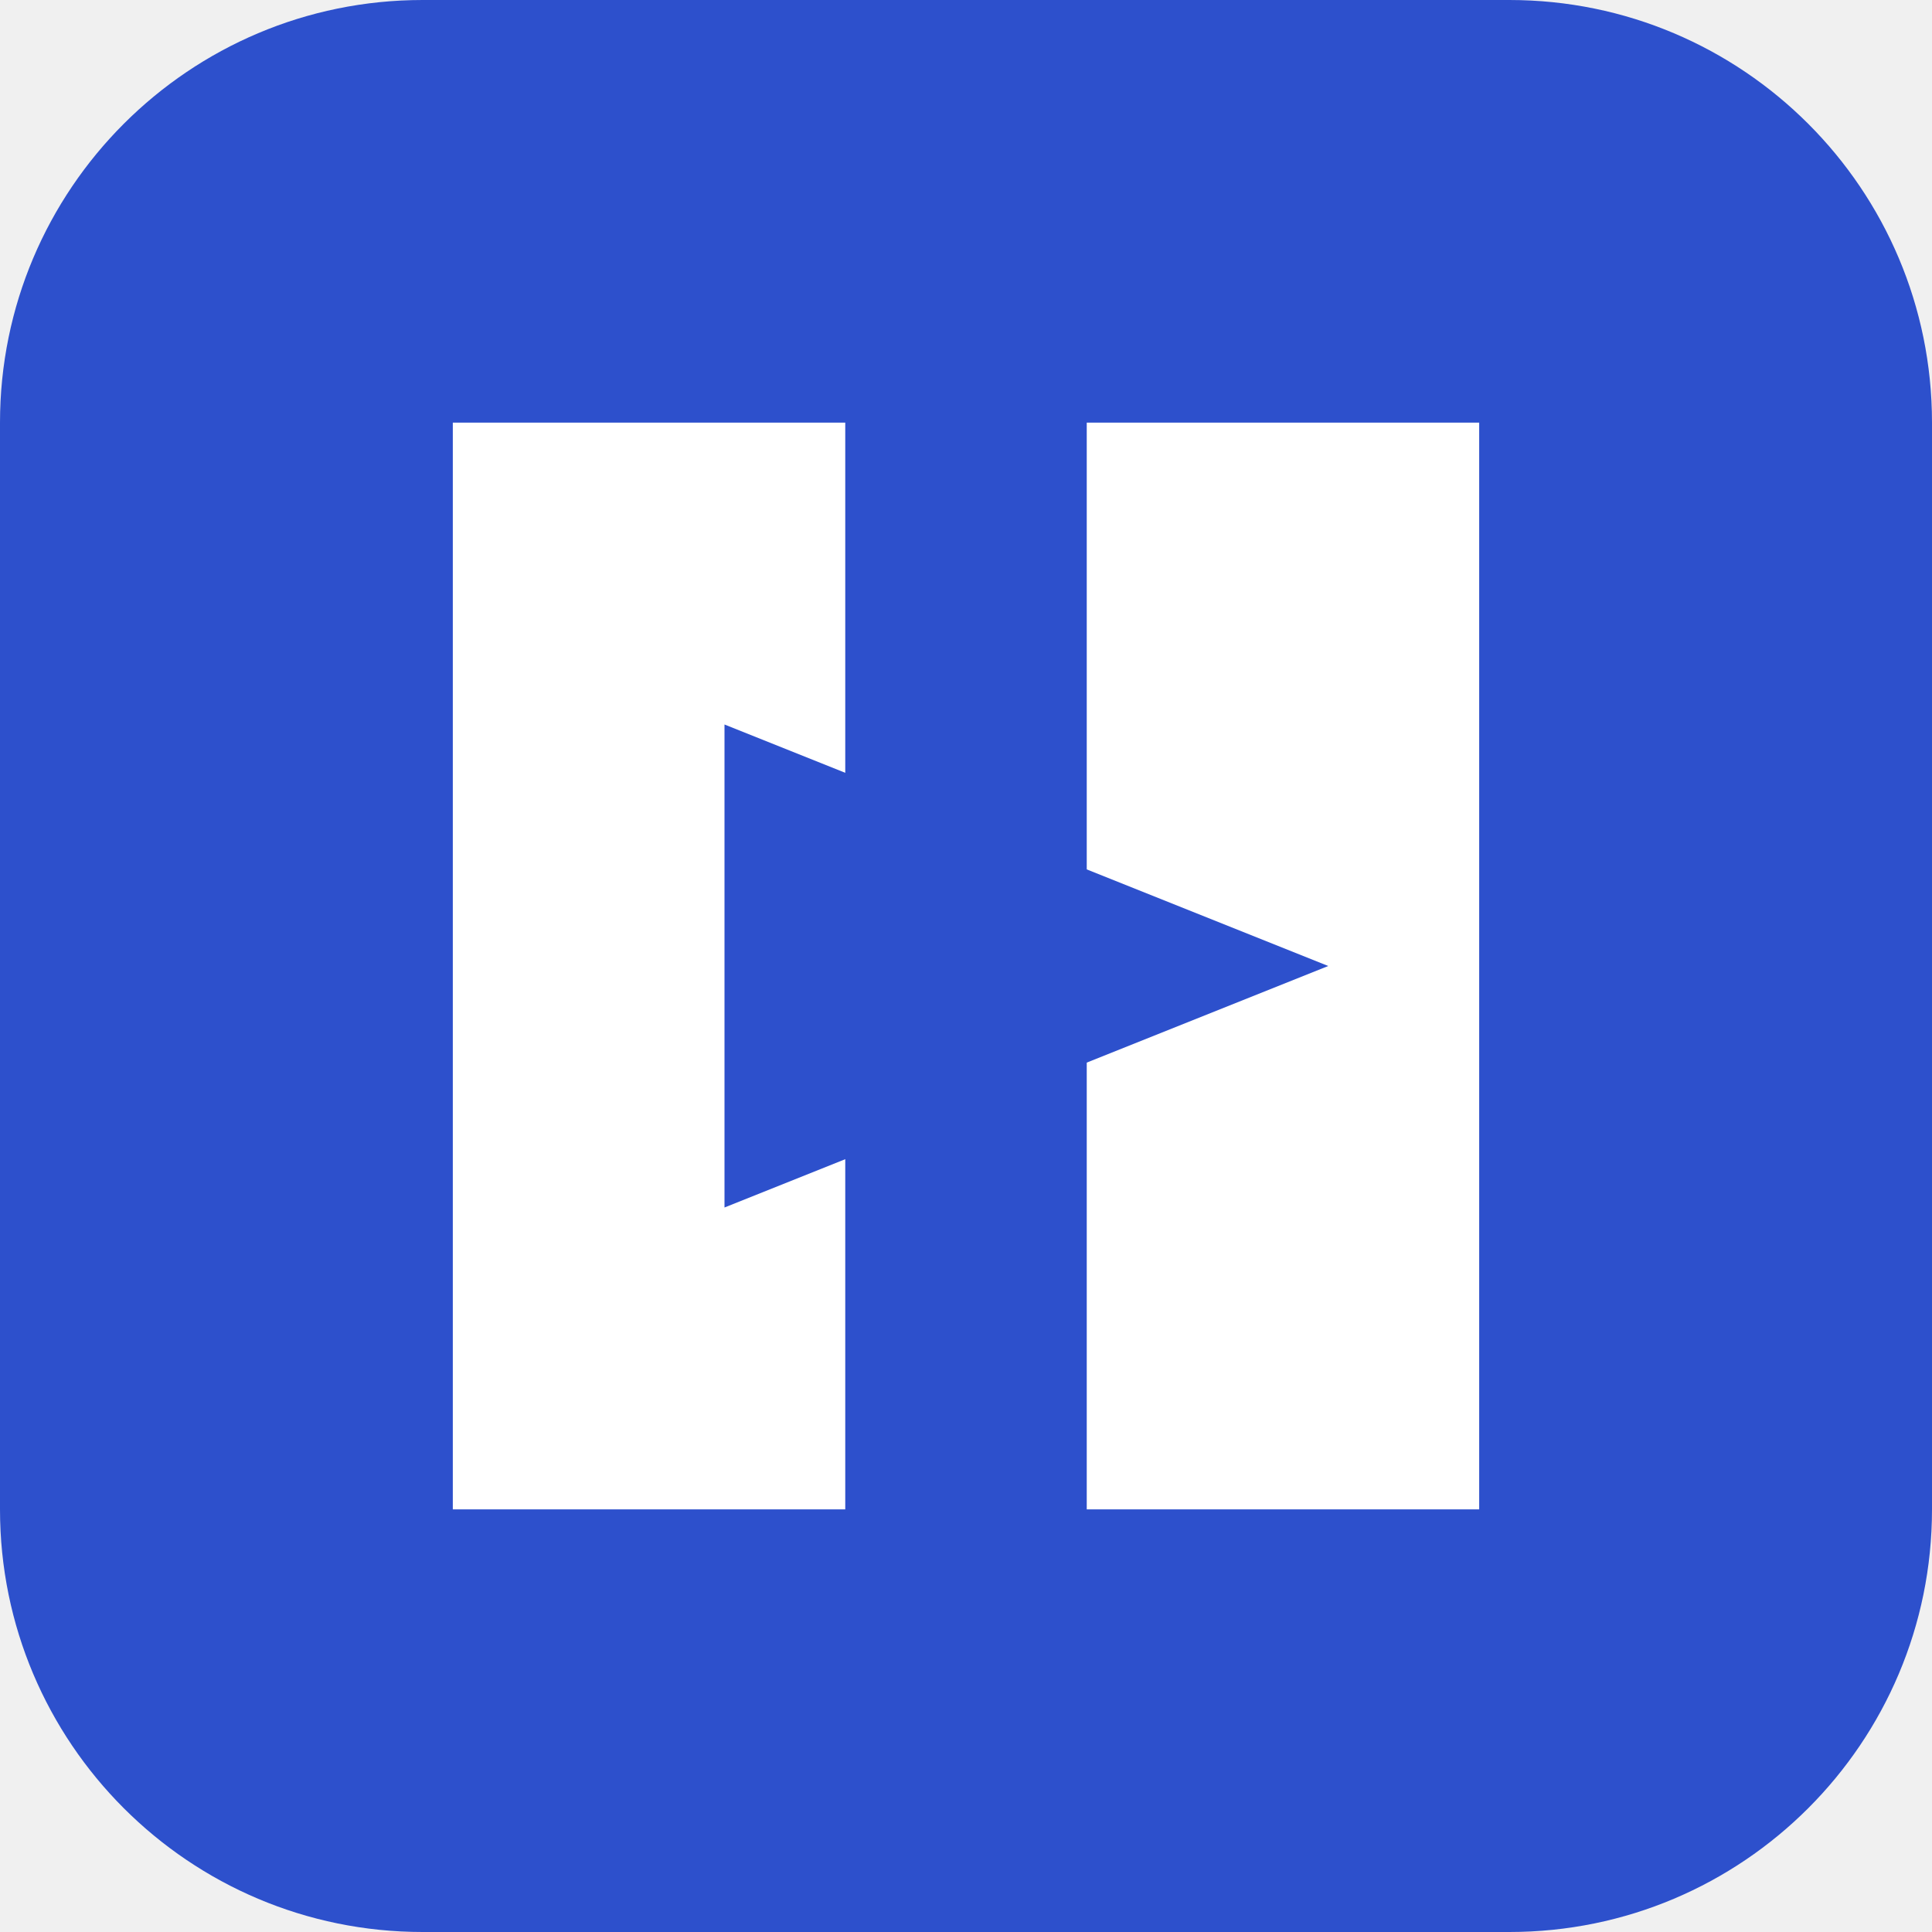
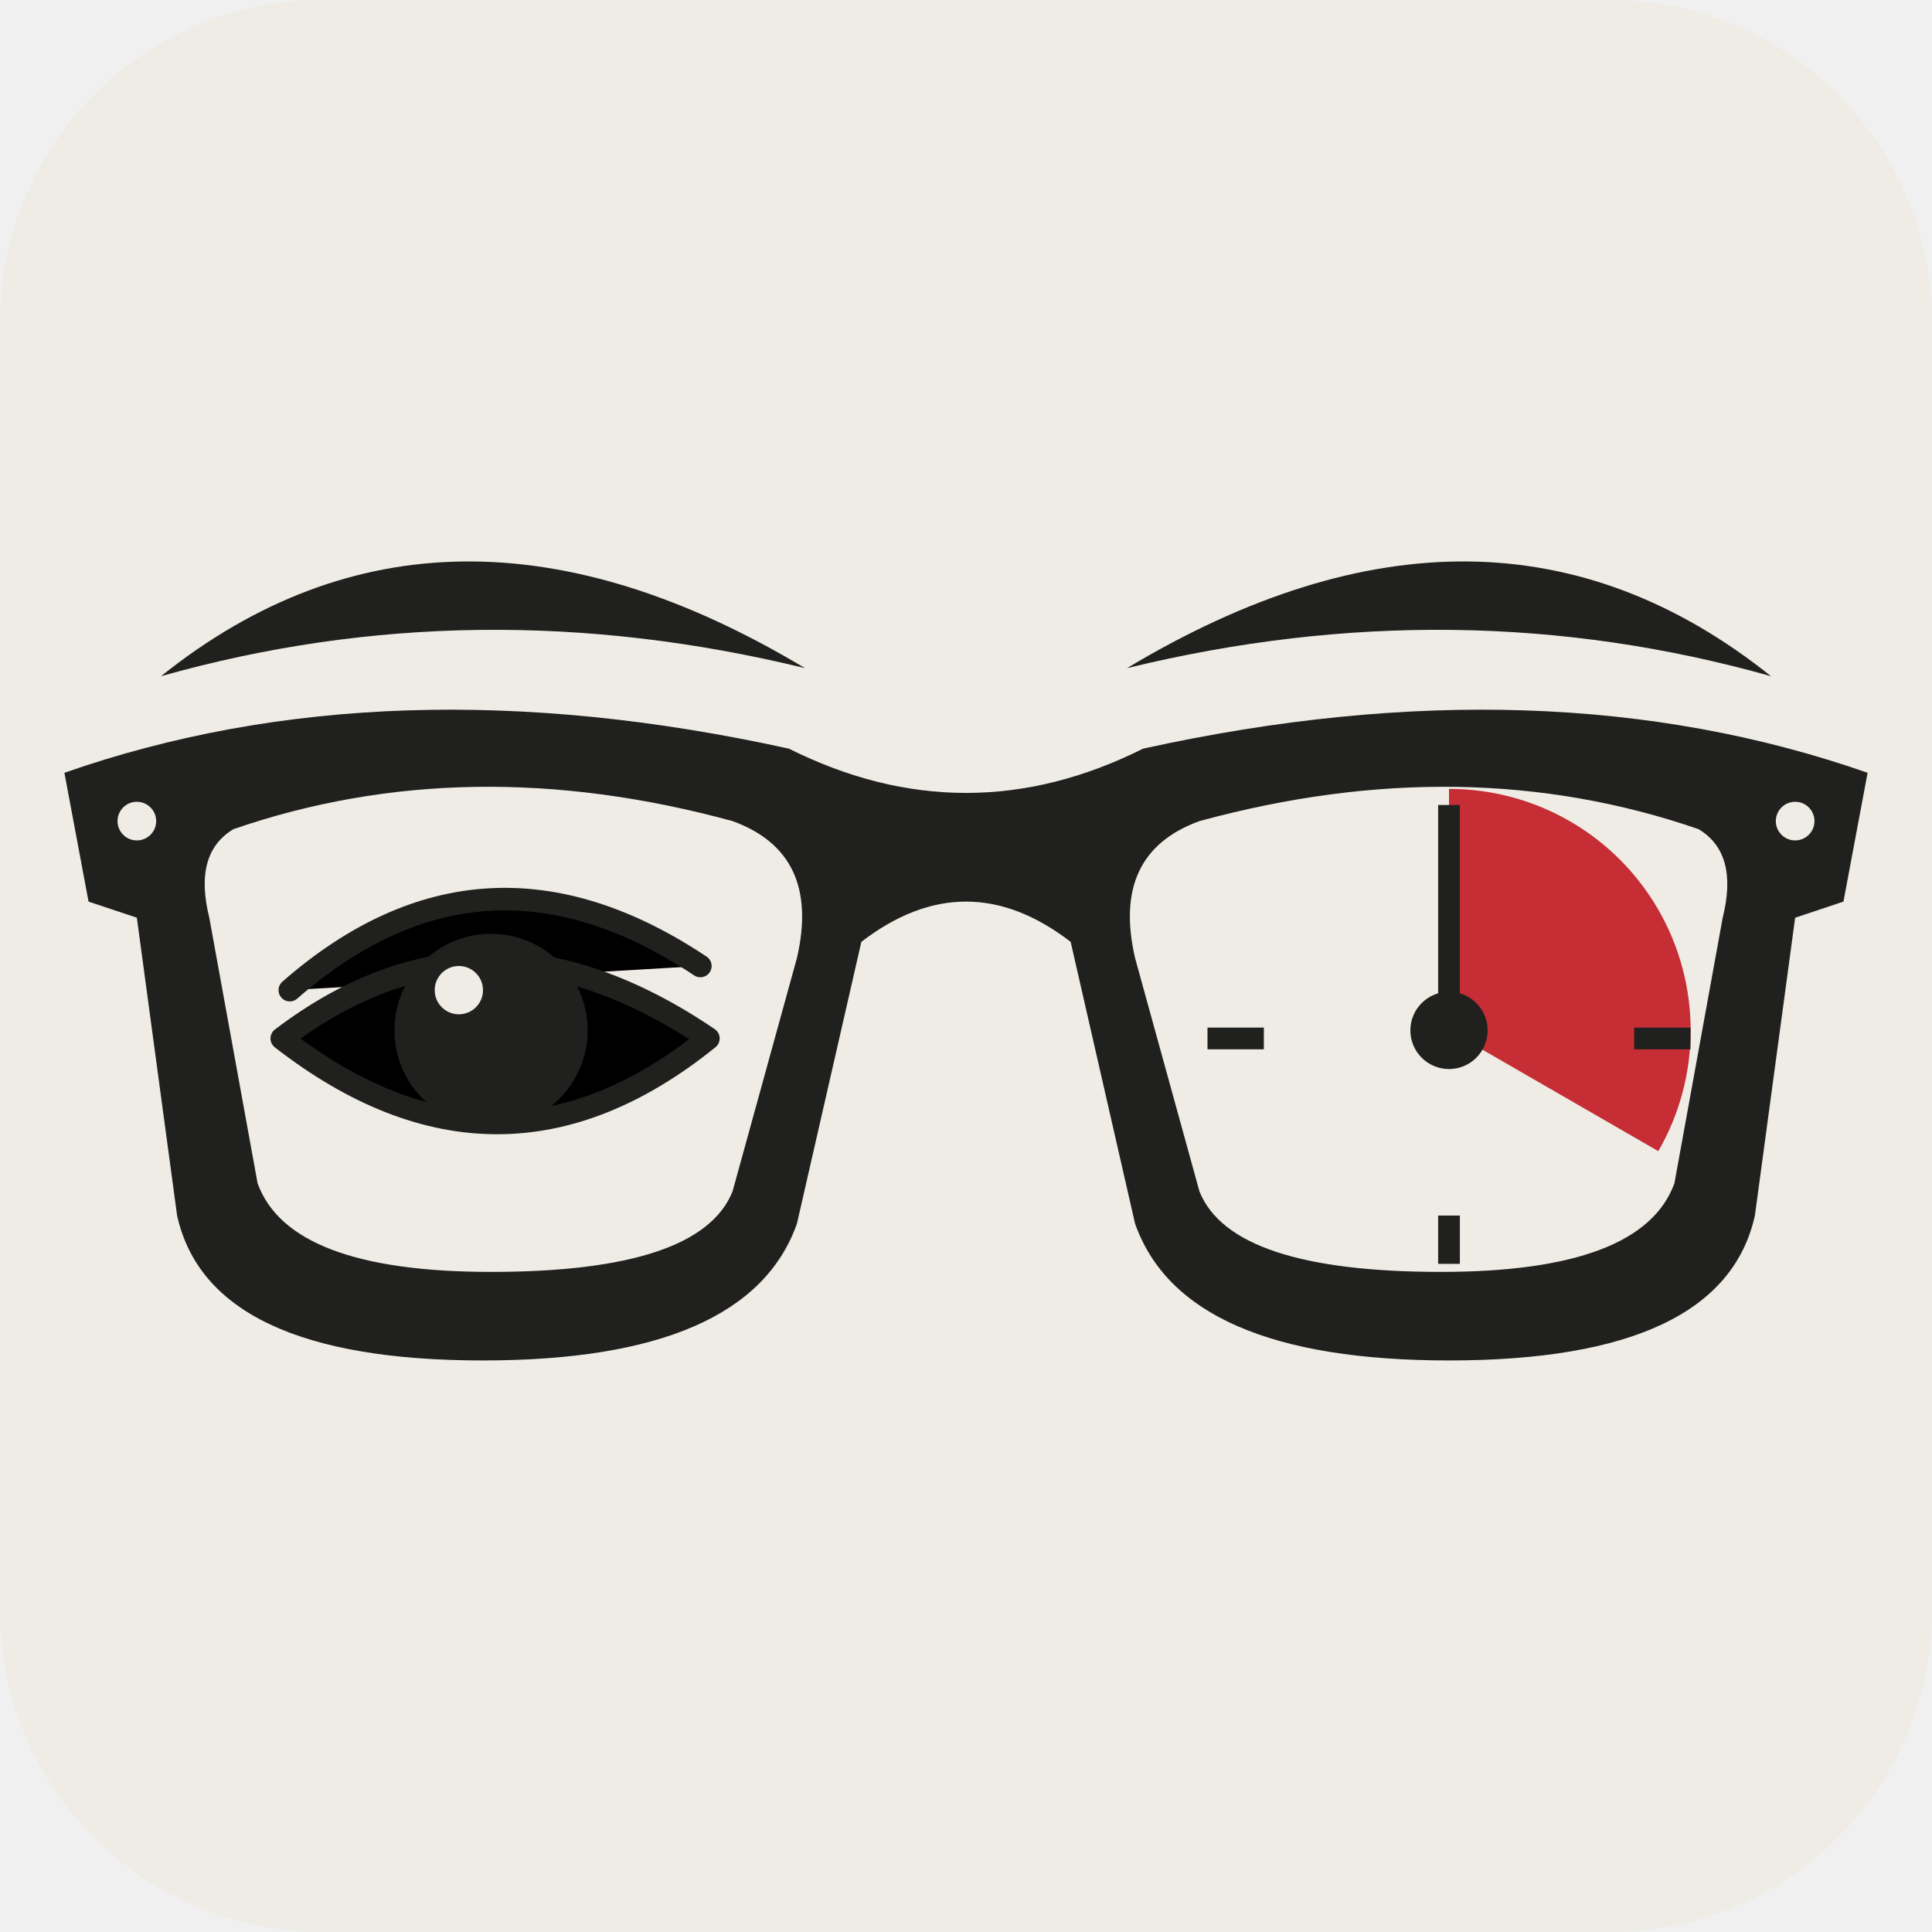
- <svg xmlns="http://www.w3.org/2000/svg" viewBox="0 0 64 64">
-   <rect width="64" height="64" rx="14" fill="#2d50cc" />
-   <path d="M15 14h13v36H15zm21 0h13v36H36z" fill="#fff" />
-   <path d="m24 24 20 8-20 8z" fill="#2d50cc" />
+ <svg xmlns="http://www.w3.org/2000/svg" viewBox="0 0 240 240">
+   <rect width="240" height="240" rx="40" fill="#eeece5" />
+   <g transform="translate(0 64)">
+     <path d="M20 20Q55-8 100 19Q59 9 20 20M140 19Q185-8 220 20Q181 9 140 19" fill="#20211e" />
+     <path d="M8 32Q48 18 98 29Q120 40 142 29Q192 18 232 32L229 48L223 50L218 87Q214 105 180 105Q147 105 141 88L133 53Q120 43 107 53L99 88Q93 105 60 105Q26 105 22 87L17 50L11 48Z" fill="#20211e" />
+     <path d="M29 39Q58 29 91 38Q102 42 99 55L91 84Q87 94 61 94Q36 94 32 83L26 50Q24 42 29 39ZM149 38Q182 29 211 39Q216 42 214 50L208 83Q204 94 179 94Q153 94 149 84L141 55Q138 42 149 38Z" fill="#eeece5" />
+     <circle cx="17" cy="38" r="2.4" fill="#eeece5" />
+     <circle cx="223" cy="38" r="2.4" fill="#eeece5" />
+     <path d="M36 59Q60 38 87 56M35 65Q60 46 88 65Q62 86 35 65Z" stroke="#20211e" stroke-width="2.8" stroke-linecap="round" stroke-linejoin="round" />
+     <circle cx="61" cy="64" r="12" fill="#20211e" />
+     <circle cx="57" cy="59" r="3" fill="#eeece5" />
+     <path d="M180 64V34A30 30 0 0 1 206 79Z" fill="#c62d35" />
+     <path d="M180 36V64M150 65H157M203 65H210M180 87V93" stroke="#20211e" stroke-width="2.7" />
+     <circle cx="180" cy="64" r="4.8" fill="#20211e" />
+   </g>
</svg>
